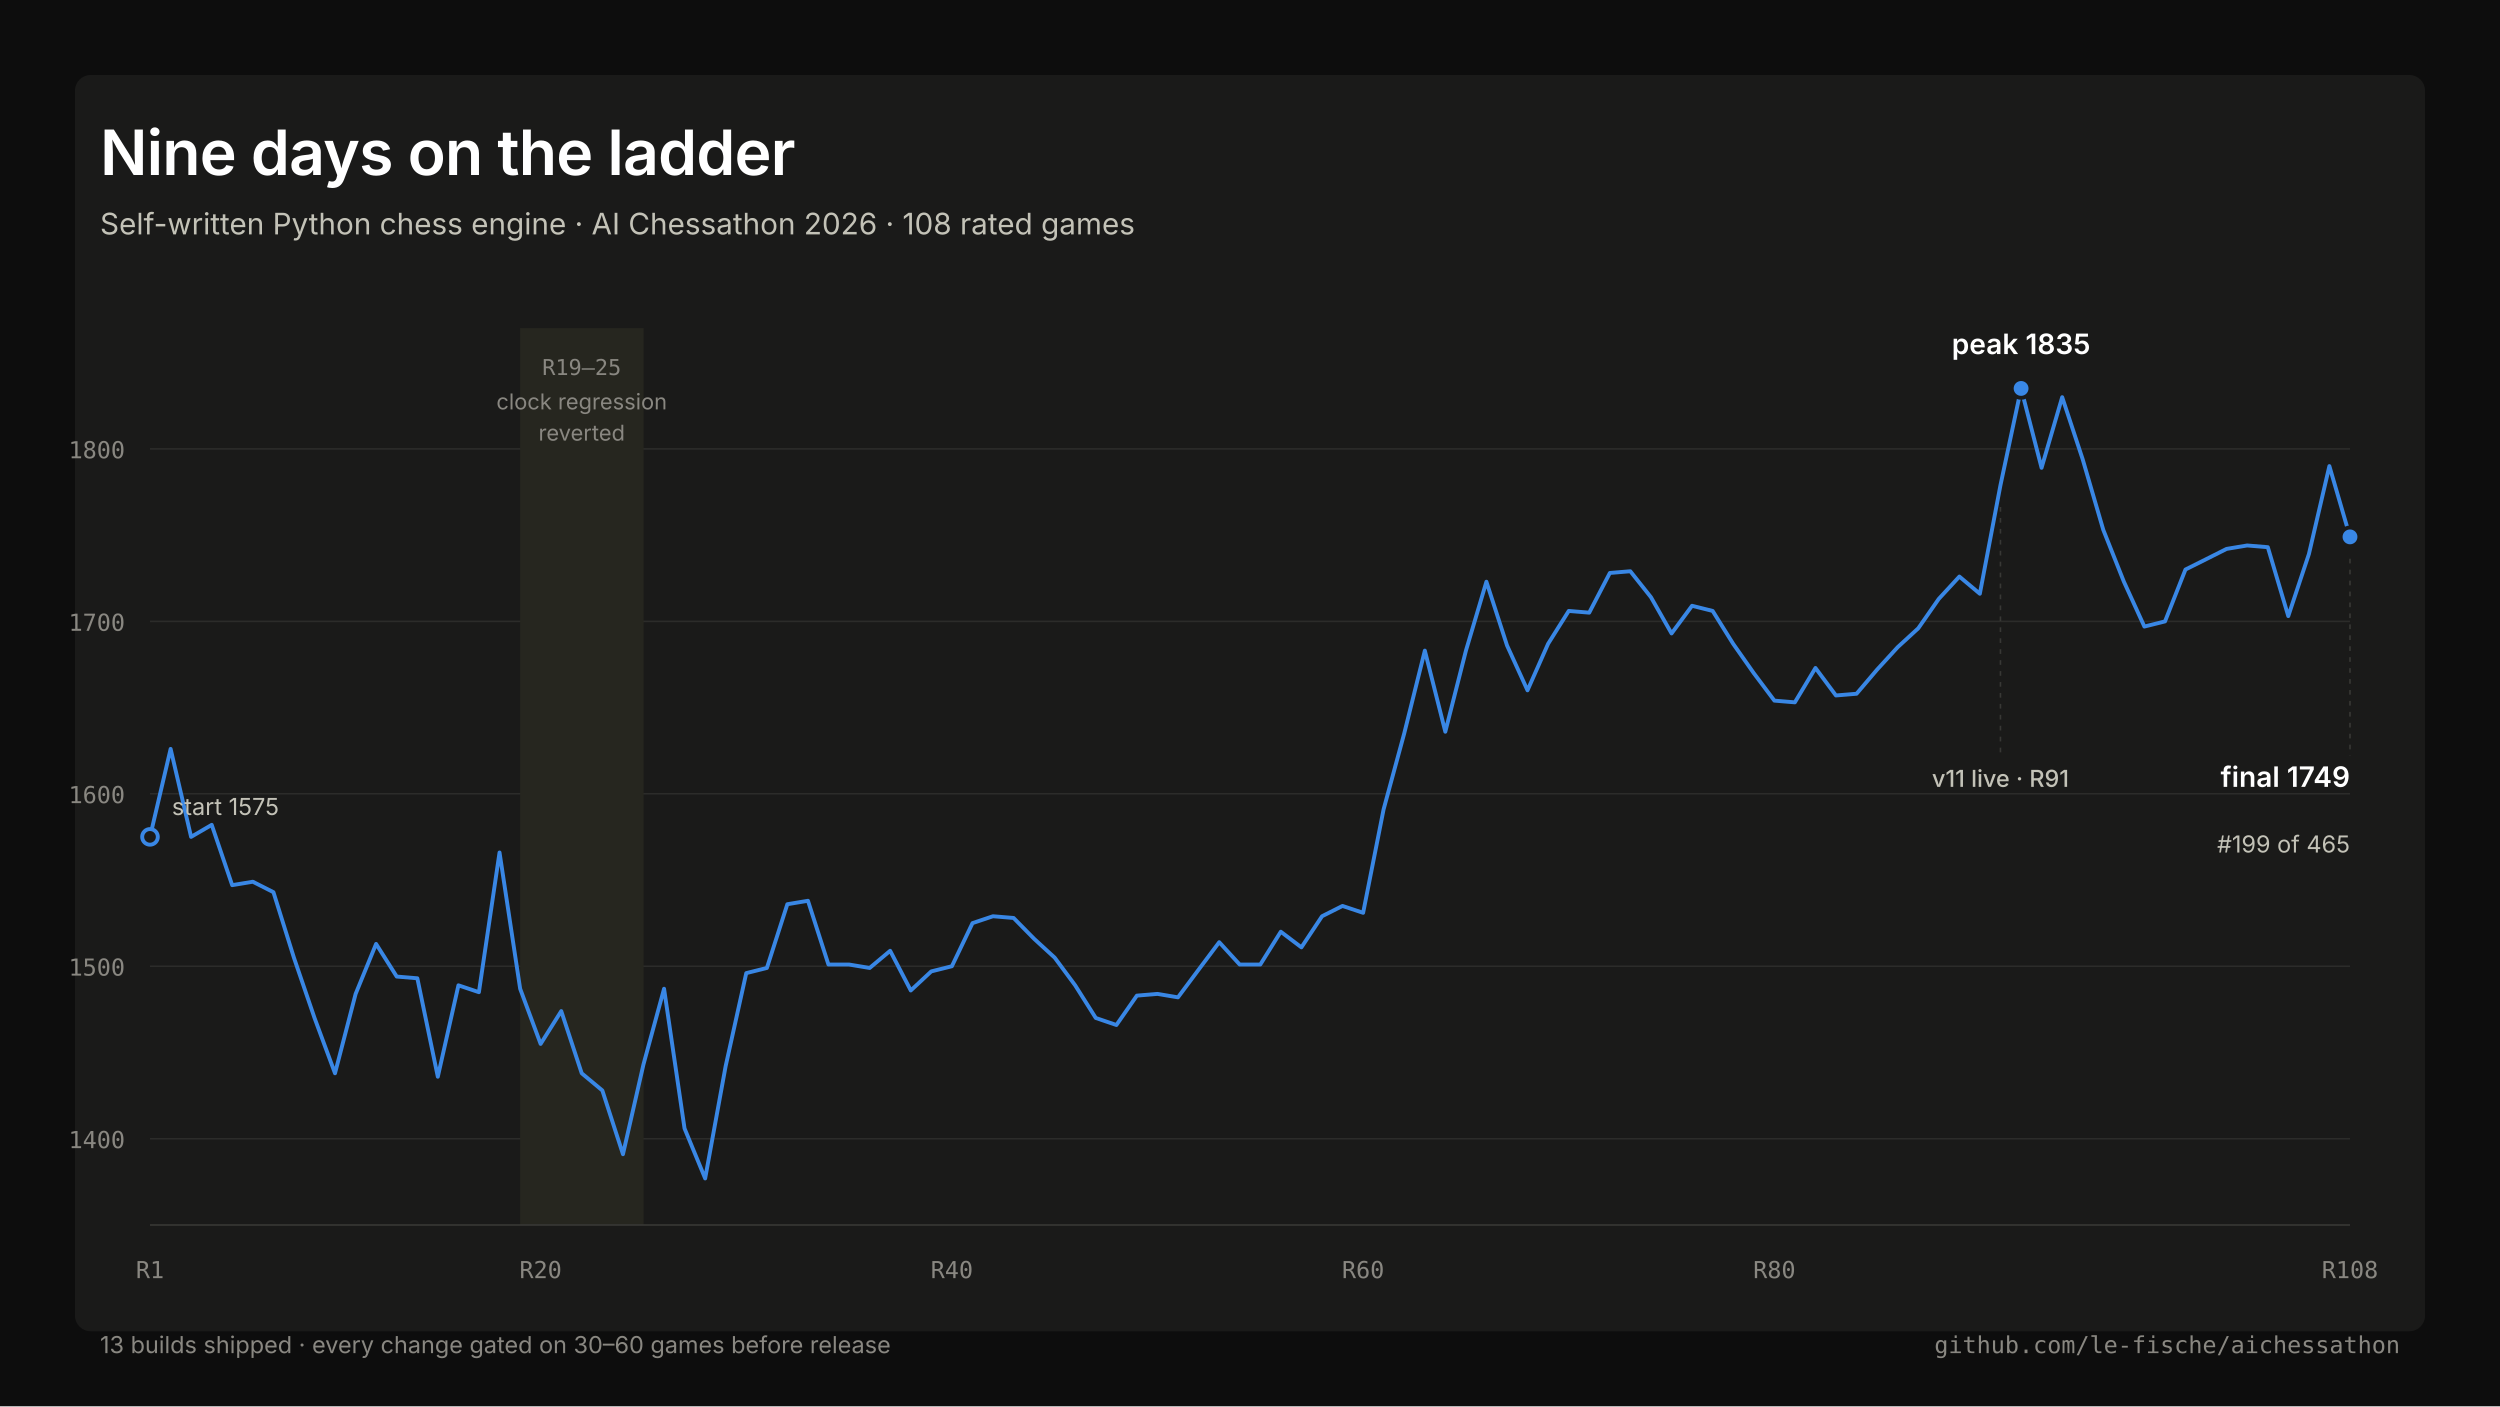
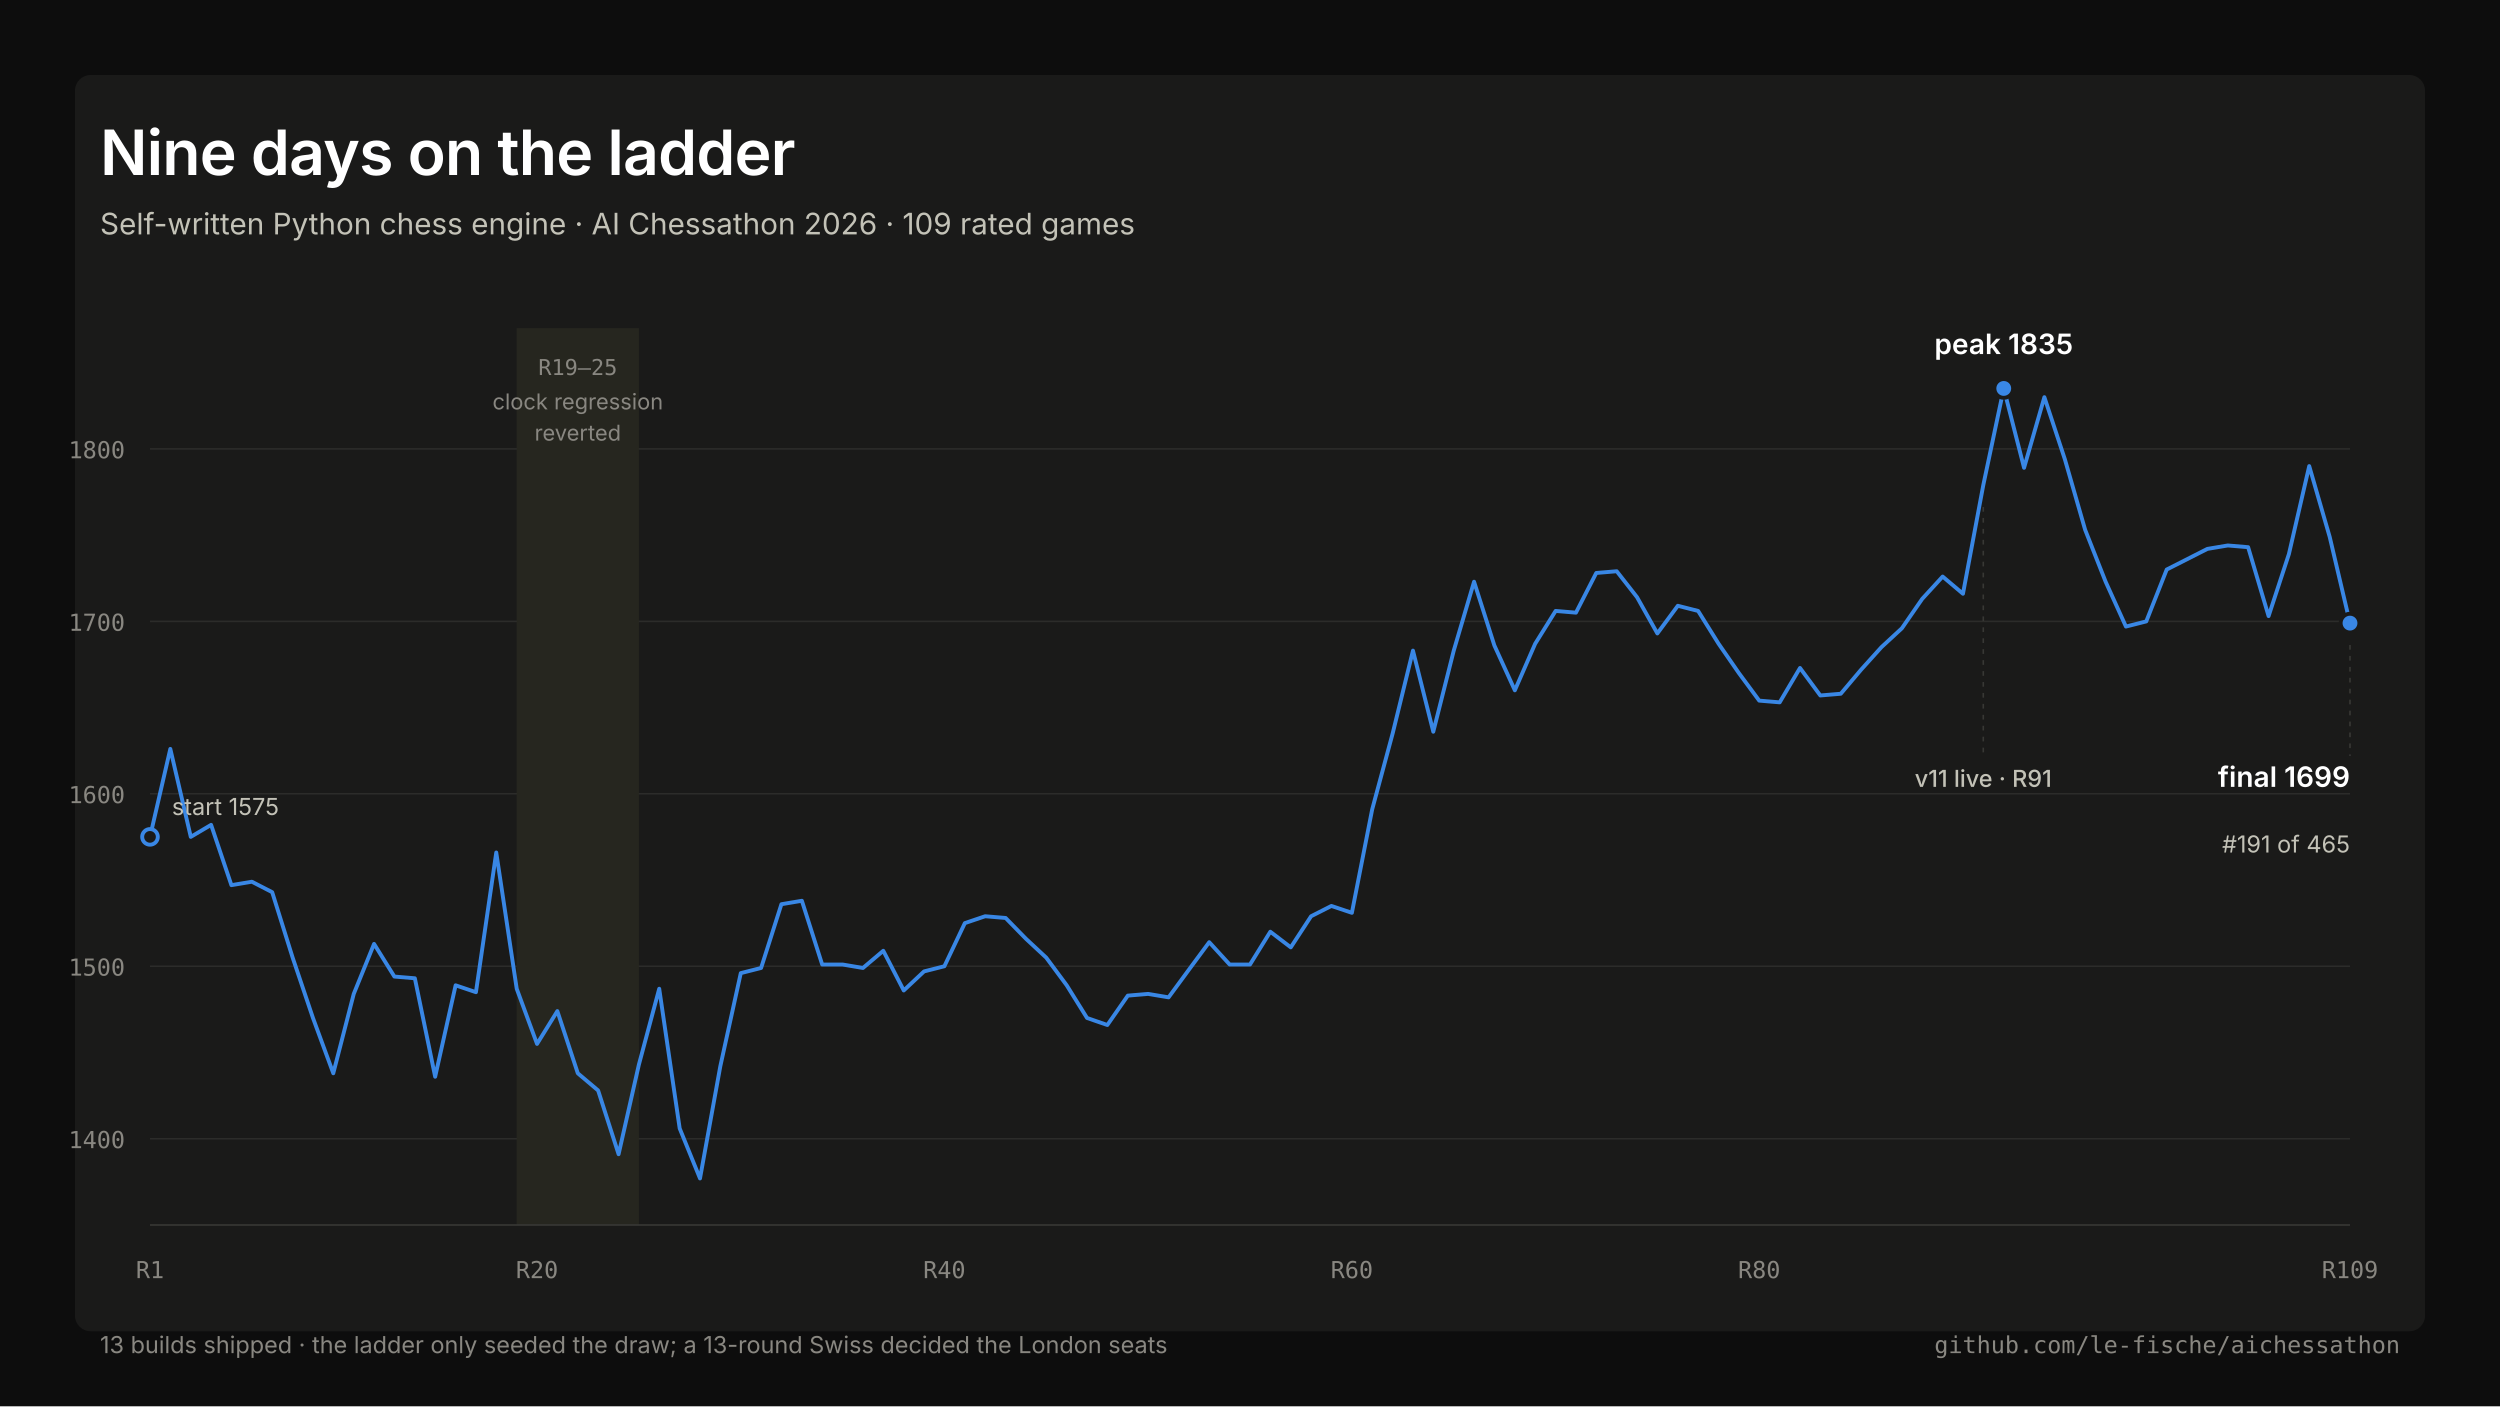
<svg xmlns="http://www.w3.org/2000/svg" width="1600" height="900" viewBox="0 0 1600 900" font-kerning="normal">
  <rect x="0.0" y="0.0" width="1600.0" height="900.0" fill="#0d0d0d" rx="0" />
  <rect x="48.0" y="48.0" width="1504.0" height="804.0" fill="#1a1a19" rx="10" />
  <text x="64.0" y="112.0" fill="#ffffff" font-family="Inter,'Helvetica Neue',Helvetica,Arial,'DejaVu Sans',sans-serif" font-size="40" font-weight="600" text-anchor="start" letter-spacing="-0.5">Nine days on the ladder</text>
-   <text x="64.0" y="150.0" fill="#c3c2b7" font-family="Inter,'Helvetica Neue',Helvetica,Arial,'DejaVu Sans',sans-serif" font-size="19" font-weight="400" text-anchor="start">Self-written Python chess engine · AI Chessathon 2026 · 108 rated games</text>
+   <text x="64.0" y="150.0" fill="#c3c2b7" font-family="Inter,'Helvetica Neue',Helvetica,Arial,'DejaVu Sans',sans-serif" font-size="19" font-weight="400" text-anchor="start">Self-written Python chess engine · AI Chessathon 2026 · 109 rated games</text>
  <line x1="96.0" y1="728.8" x2="1504.0" y2="728.8" stroke="#2c2c2a" stroke-width="1" stroke-linecap="butt" />
  <text x="80.0" y="734.8" fill="#898781" font-family="'SF Mono',Menlo,Consolas,'DejaVu Sans Mono',monospace" font-size="15" font-weight="400" text-anchor="end">1400</text>
  <line x1="96.0" y1="618.4" x2="1504.0" y2="618.4" stroke="#2c2c2a" stroke-width="1" stroke-linecap="butt" />
  <text x="80.0" y="624.4" fill="#898781" font-family="'SF Mono',Menlo,Consolas,'DejaVu Sans Mono',monospace" font-size="15" font-weight="400" text-anchor="end">1500</text>
  <line x1="96.0" y1="508.0" x2="1504.0" y2="508.0" stroke="#2c2c2a" stroke-width="1" stroke-linecap="butt" />
  <text x="80.0" y="514.0" fill="#898781" font-family="'SF Mono',Menlo,Consolas,'DejaVu Sans Mono',monospace" font-size="15" font-weight="400" text-anchor="end">1600</text>
  <line x1="96.0" y1="397.7" x2="1504.0" y2="397.7" stroke="#2c2c2a" stroke-width="1" stroke-linecap="butt" />
  <text x="80.0" y="403.7" fill="#898781" font-family="'SF Mono',Menlo,Consolas,'DejaVu Sans Mono',monospace" font-size="15" font-weight="400" text-anchor="end">1700</text>
  <line x1="96.0" y1="287.3" x2="1504.0" y2="287.3" stroke="#2c2c2a" stroke-width="1" stroke-linecap="butt" />
  <text x="80.0" y="293.3" fill="#898781" font-family="'SF Mono',Menlo,Consolas,'DejaVu Sans Mono',monospace" font-size="15" font-weight="400" text-anchor="end">1800</text>
-   <rect x="332.9" y="210.0" width="79.0" height="574.0" fill="#26261f" rx="0" />
-   <text x="372.3" y="240.0" fill="#898781" font-family="'SF Mono',Menlo,Consolas,'DejaVu Sans Mono',monospace" font-size="14" font-weight="400" text-anchor="middle">R19–25</text>
-   <text x="372.3" y="262.0" fill="#898781" font-family="Inter,'Helvetica Neue',Helvetica,Arial,'DejaVu Sans',sans-serif" font-size="14" font-weight="400" text-anchor="middle">clock regression</text>
-   <text x="372.3" y="282.0" fill="#898781" font-family="Inter,'Helvetica Neue',Helvetica,Arial,'DejaVu Sans',sans-serif" font-size="14" font-weight="400" text-anchor="middle">reverted</text>
+   <rect x="330.7" y="210.0" width="78.2" height="574.0" fill="#26261f" rx="0" />
+   <text x="369.8" y="240.0" fill="#898781" font-family="'SF Mono',Menlo,Consolas,'DejaVu Sans Mono',monospace" font-size="14" font-weight="400" text-anchor="middle">R19–25</text>
+   <text x="369.8" y="262.0" fill="#898781" font-family="Inter,'Helvetica Neue',Helvetica,Arial,'DejaVu Sans',sans-serif" font-size="14" font-weight="400" text-anchor="middle">clock regression</text>
+   <text x="369.8" y="282.0" fill="#898781" font-family="Inter,'Helvetica Neue',Helvetica,Arial,'DejaVu Sans',sans-serif" font-size="14" font-weight="400" text-anchor="middle">reverted</text>
  <text x="96.0" y="818.0" fill="#898781" font-family="'SF Mono',Menlo,Consolas,'DejaVu Sans Mono',monospace" font-size="15" font-weight="400" text-anchor="middle">R1</text>
-   <text x="346.0" y="818.0" fill="#898781" font-family="'SF Mono',Menlo,Consolas,'DejaVu Sans Mono',monospace" font-size="15" font-weight="400" text-anchor="middle">R20</text>
-   <text x="609.2" y="818.0" fill="#898781" font-family="'SF Mono',Menlo,Consolas,'DejaVu Sans Mono',monospace" font-size="15" font-weight="400" text-anchor="middle">R40</text>
-   <text x="872.4" y="818.0" fill="#898781" font-family="'SF Mono',Menlo,Consolas,'DejaVu Sans Mono',monospace" font-size="15" font-weight="400" text-anchor="middle">R60</text>
-   <text x="1135.6" y="818.0" fill="#898781" font-family="'SF Mono',Menlo,Consolas,'DejaVu Sans Mono',monospace" font-size="15" font-weight="400" text-anchor="middle">R80</text>
-   <text x="1504.0" y="818.0" fill="#898781" font-family="'SF Mono',Menlo,Consolas,'DejaVu Sans Mono',monospace" font-size="15" font-weight="400" text-anchor="middle">R108</text>
+   <text x="343.7" y="818.0" fill="#898781" font-family="'SF Mono',Menlo,Consolas,'DejaVu Sans Mono',monospace" font-size="15" font-weight="400" text-anchor="middle">R20</text>
+   <text x="604.4" y="818.0" fill="#898781" font-family="'SF Mono',Menlo,Consolas,'DejaVu Sans Mono',monospace" font-size="15" font-weight="400" text-anchor="middle">R40</text>
+   <text x="865.2" y="818.0" fill="#898781" font-family="'SF Mono',Menlo,Consolas,'DejaVu Sans Mono',monospace" font-size="15" font-weight="400" text-anchor="middle">R60</text>
+   <text x="1125.9" y="818.0" fill="#898781" font-family="'SF Mono',Menlo,Consolas,'DejaVu Sans Mono',monospace" font-size="15" font-weight="400" text-anchor="middle">R80</text>
+   <text x="1504.0" y="818.0" fill="#898781" font-family="'SF Mono',Menlo,Consolas,'DejaVu Sans Mono',monospace" font-size="15" font-weight="400" text-anchor="middle">R109</text>
  <line x1="96.0" y1="784.0" x2="1504.0" y2="784.0" stroke="#383835" stroke-width="1" stroke-linecap="butt" />
-   <polyline points="96.0,535.6 109.2,479.3 122.3,535.6 135.5,527.9 148.6,566.5 161.8,564.3 175.0,571.0 188.1,612.9 201.3,651.5 214.4,686.9 227.6,636.1 240.7,604.1 253.9,625.0 267.1,626.1 280.2,689.1 293.4,630.6 306.5,635.0 319.7,545.6 332.9,632.8 346.0,668.1 359.2,647.1 372.3,686.9 385.5,697.9 398.7,738.7 411.8,681.3 425.0,632.8 438.1,722.2 451.3,754.2 464.4,682.4 477.6,622.8 490.8,619.5 503.9,578.7 517.1,576.5 530.2,617.3 543.4,617.3 556.6,619.5 569.7,608.5 582.9,633.9 596.0,621.7 609.2,618.4 622.4,590.8 635.5,586.4 648.7,587.5 661.8,600.8 675.0,612.9 688.1,630.6 701.3,651.5 714.5,656.0 727.6,637.2 740.8,636.1 753.9,638.3 767.1,620.6 780.3,603.0 793.4,617.3 806.6,617.3 819.7,596.3 832.9,606.3 846.1,586.4 859.2,579.8 872.4,584.2 885.5,518.0 898.7,469.4 911.9,416.4 925.0,468.3 938.2,416.4 951.3,372.3 964.5,413.1 977.6,441.8 990.8,412.0 1004.0,391.0 1017.1,392.1 1030.3,366.7 1043.4,365.6 1056.6,382.2 1069.8,405.4 1082.9,387.7 1096.1,391.0 1109.2,412.0 1122.4,430.8 1135.6,448.4 1148.7,449.5 1161.9,427.5 1175.0,445.1 1188.2,444.0 1201.3,428.6 1214.5,414.2 1227.7,402.1 1240.8,383.3 1254.0,369.0 1267.1,380.0 1280.3,310.5 1293.5,248.6 1306.6,299.4 1319.8,254.2 1332.9,293.9 1346.1,339.1 1359.3,372.3 1372.4,401.0 1385.6,397.7 1398.7,364.5 1411.9,357.9 1425.0,351.3 1438.2,349.1 1451.4,350.2 1464.5,394.3 1477.7,354.6 1490.8,298.3 1504.0,343.6" fill="none" stroke="#3987e5" stroke-width="2.5" stroke-linejoin="round" stroke-linecap="round" />
-   <line x1="1280.3" y1="324.5" x2="1280.3" y2="483.8" stroke="#383835" stroke-width="1" stroke-linecap="butt" stroke-dasharray="3 4" />
-   <text x="1280.3" y="503.6" fill="#c3c2b7" font-family="Inter,'Helvetica Neue',Helvetica,Arial,'DejaVu Sans',sans-serif" font-size="15" font-weight="500" text-anchor="middle">v11 live · R91</text>
-   <circle cx="1293.5" cy="248.6" r="6" fill="#3987e5" stroke="#1a1a19" stroke-width="2.5" />
-   <text x="1293.5" y="226.6" fill="#ffffff" font-family="Inter,'Helvetica Neue',Helvetica,Arial,'DejaVu Sans',sans-serif" font-size="18" font-weight="600" text-anchor="middle">peak 1835</text>
-   <circle cx="1504.0" cy="343.6" r="6" fill="#3987e5" stroke="#1a1a19" stroke-width="2.5" />
-   <line x1="1504.0" y1="357.6" x2="1504.0" y2="483.8" stroke="#383835" stroke-width="1" stroke-linecap="butt" stroke-dasharray="3 4" />
-   <text x="1504.0" y="503.6" fill="#ffffff" font-family="Inter,'Helvetica Neue',Helvetica,Arial,'DejaVu Sans',sans-serif" font-size="18" font-weight="600" text-anchor="end">final 1749</text>
-   <text x="1504.0" y="545.6" fill="#c3c2b7" font-family="Inter,'Helvetica Neue',Helvetica,Arial,'DejaVu Sans',sans-serif" font-size="15" font-weight="400" text-anchor="end">#199 of 465</text>
+   <polyline points="96.0,535.6 109.0,479.3 122.1,535.6 135.1,527.9 148.1,566.5 161.2,564.3 174.2,571.0 187.3,612.9 200.3,651.5 213.3,686.9 226.4,636.1 239.4,604.1 252.4,625.0 265.5,626.1 278.5,689.1 291.6,630.6 304.6,635.0 317.6,545.6 330.7,632.8 343.7,668.1 356.7,647.1 369.8,686.9 382.8,697.9 395.9,738.7 408.9,681.3 421.9,632.8 435.0,722.2 448.0,754.2 461.0,682.4 474.1,622.8 487.1,619.5 500.1,578.7 513.2,576.5 526.2,617.3 539.3,617.3 552.3,619.5 565.3,608.5 578.4,633.9 591.4,621.7 604.4,618.4 617.5,590.8 630.5,586.4 643.6,587.5 656.6,600.8 669.6,612.9 682.7,630.6 695.7,651.5 708.7,656.0 721.8,637.2 734.8,636.1 747.9,638.3 760.9,620.6 773.9,603.0 787.0,617.3 800.0,617.3 813.0,596.3 826.1,606.3 839.1,586.4 852.1,579.8 865.2,584.2 878.2,518.0 891.3,469.4 904.3,416.4 917.3,468.3 930.4,416.4 943.4,372.3 956.4,413.1 969.5,441.8 982.5,412.0 995.6,391.0 1008.6,392.1 1021.6,366.7 1034.7,365.6 1047.7,382.2 1060.7,405.4 1073.8,387.7 1086.8,391.0 1099.9,412.0 1112.9,430.8 1125.9,448.4 1139.0,449.5 1152.0,427.5 1165.0,445.1 1178.1,444.0 1191.1,428.6 1204.1,414.2 1217.2,402.1 1230.2,383.3 1243.3,369.0 1256.3,380.0 1269.3,310.5 1282.4,248.6 1295.4,299.4 1308.4,254.2 1321.5,293.9 1334.5,339.1 1347.6,372.3 1360.6,401.0 1373.6,397.7 1386.7,364.5 1399.7,357.9 1412.7,351.3 1425.8,349.1 1438.8,350.2 1451.9,394.3 1464.9,354.6 1477.9,298.3 1491.0,343.6 1504.0,398.8" fill="none" stroke="#3987e5" stroke-width="2.5" stroke-linejoin="round" stroke-linecap="round" />
+   <line x1="1269.3" y1="324.5" x2="1269.3" y2="483.8" stroke="#383835" stroke-width="1" stroke-linecap="butt" stroke-dasharray="3 4" />
+   <text x="1269.3" y="503.6" fill="#c3c2b7" font-family="Inter,'Helvetica Neue',Helvetica,Arial,'DejaVu Sans',sans-serif" font-size="15" font-weight="500" text-anchor="middle">v11 live · R91</text>
+   <circle cx="1282.4" cy="248.6" r="6" fill="#3987e5" stroke="#1a1a19" stroke-width="2.5" />
+   <text x="1282.4" y="226.6" fill="#ffffff" font-family="Inter,'Helvetica Neue',Helvetica,Arial,'DejaVu Sans',sans-serif" font-size="18" font-weight="600" text-anchor="middle">peak 1835</text>
+   <circle cx="1504.0" cy="398.8" r="6" fill="#3987e5" stroke="#1a1a19" stroke-width="2.5" />
+   <line x1="1504.0" y1="412.8" x2="1504.0" y2="483.8" stroke="#383835" stroke-width="1" stroke-linecap="butt" stroke-dasharray="3 4" />
+   <text x="1504.0" y="503.6" fill="#ffffff" font-family="Inter,'Helvetica Neue',Helvetica,Arial,'DejaVu Sans',sans-serif" font-size="18" font-weight="600" text-anchor="end">final 1699</text>
+   <text x="1504.0" y="545.6" fill="#c3c2b7" font-family="Inter,'Helvetica Neue',Helvetica,Arial,'DejaVu Sans',sans-serif" font-size="15" font-weight="400" text-anchor="end">#191 of 465</text>
  <circle cx="96.0" cy="535.6" r="5" fill="#1a1a19" stroke="#3987e5" stroke-width="2.5" />
  <text x="110.0" y="521.6" fill="#c3c2b7" font-family="Inter,'Helvetica Neue',Helvetica,Arial,'DejaVu Sans',sans-serif" font-size="15" font-weight="400" text-anchor="start">start 1575</text>
-   <text x="64.0" y="866.0" fill="#898781" font-family="Inter,'Helvetica Neue',Helvetica,Arial,'DejaVu Sans',sans-serif" font-size="15" font-weight="400" text-anchor="start">13 builds shipped · every change gated on 30–60 games before release</text>
+   <text x="64.0" y="866.0" fill="#898781" font-family="Inter,'Helvetica Neue',Helvetica,Arial,'DejaVu Sans',sans-serif" font-size="15" font-weight="400" text-anchor="start">13 builds shipped · the ladder only seeded the draw; a 13-round Swiss decided the London seats</text>
  <text x="1536.0" y="866.0" fill="#898781" font-family="'SF Mono',Menlo,Consolas,'DejaVu Sans Mono',monospace" font-size="15" font-weight="400" text-anchor="end">github.com/le-fische/aichessathon</text>
</svg>
